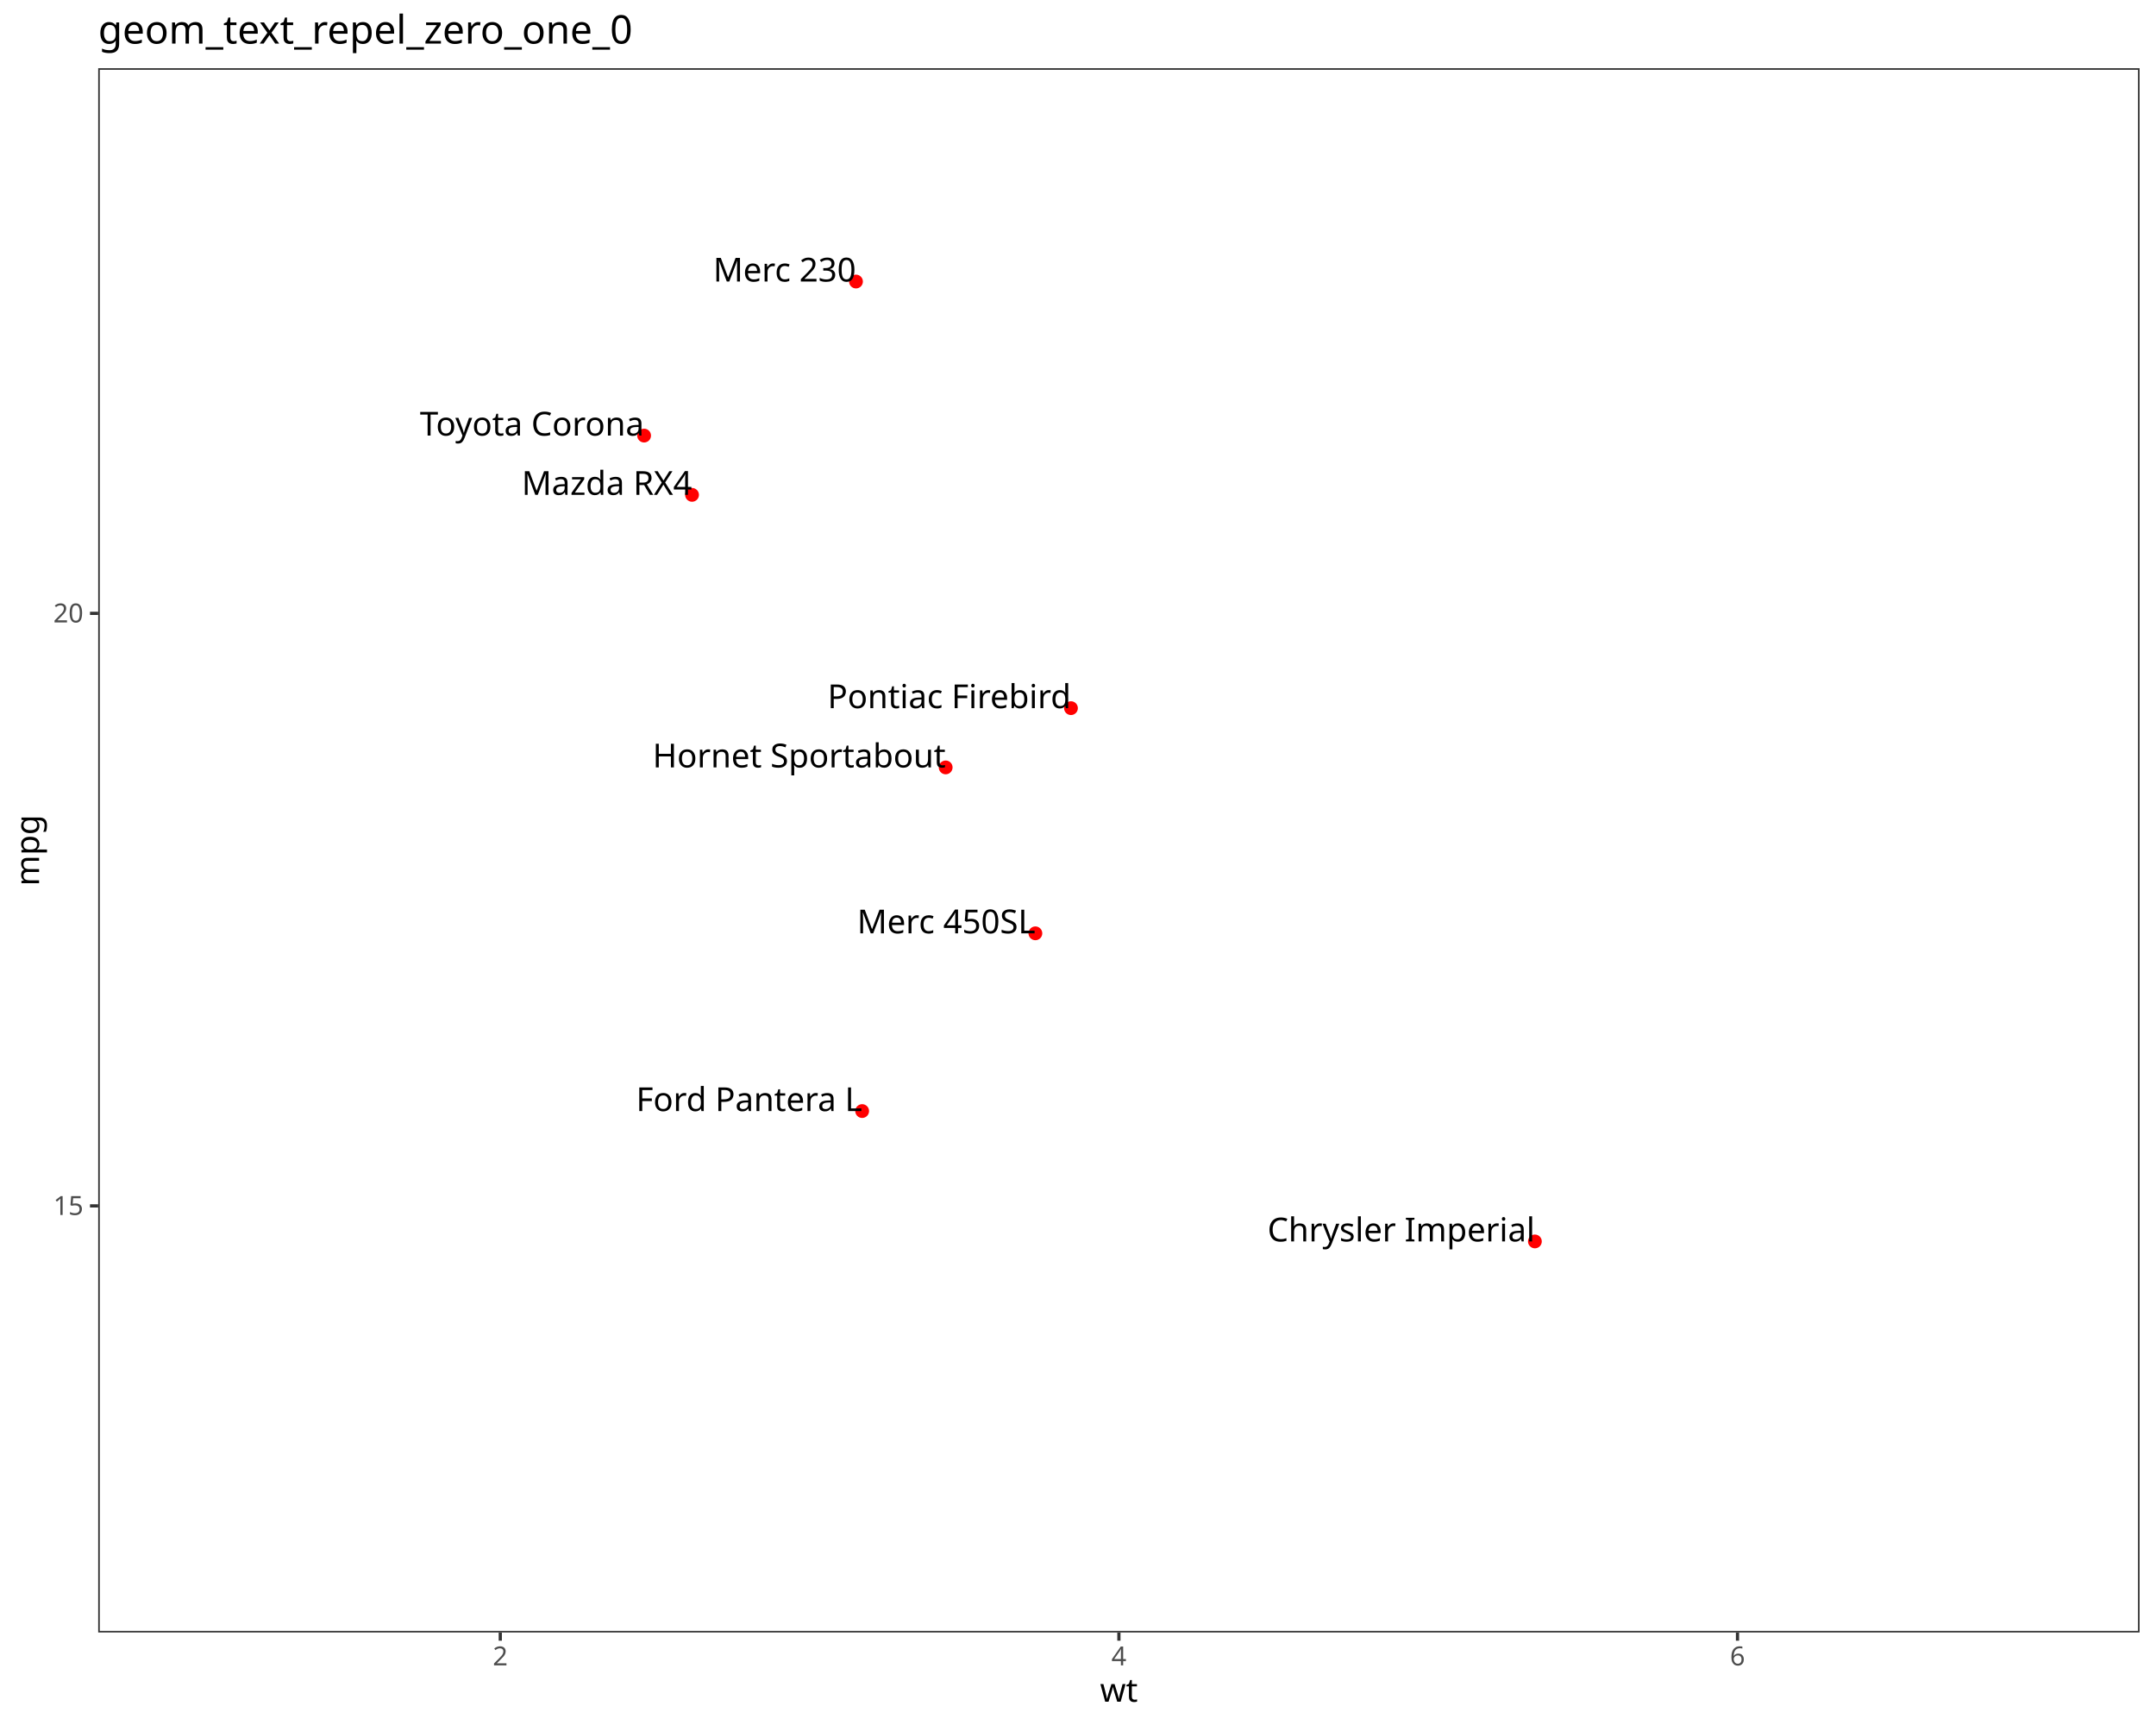
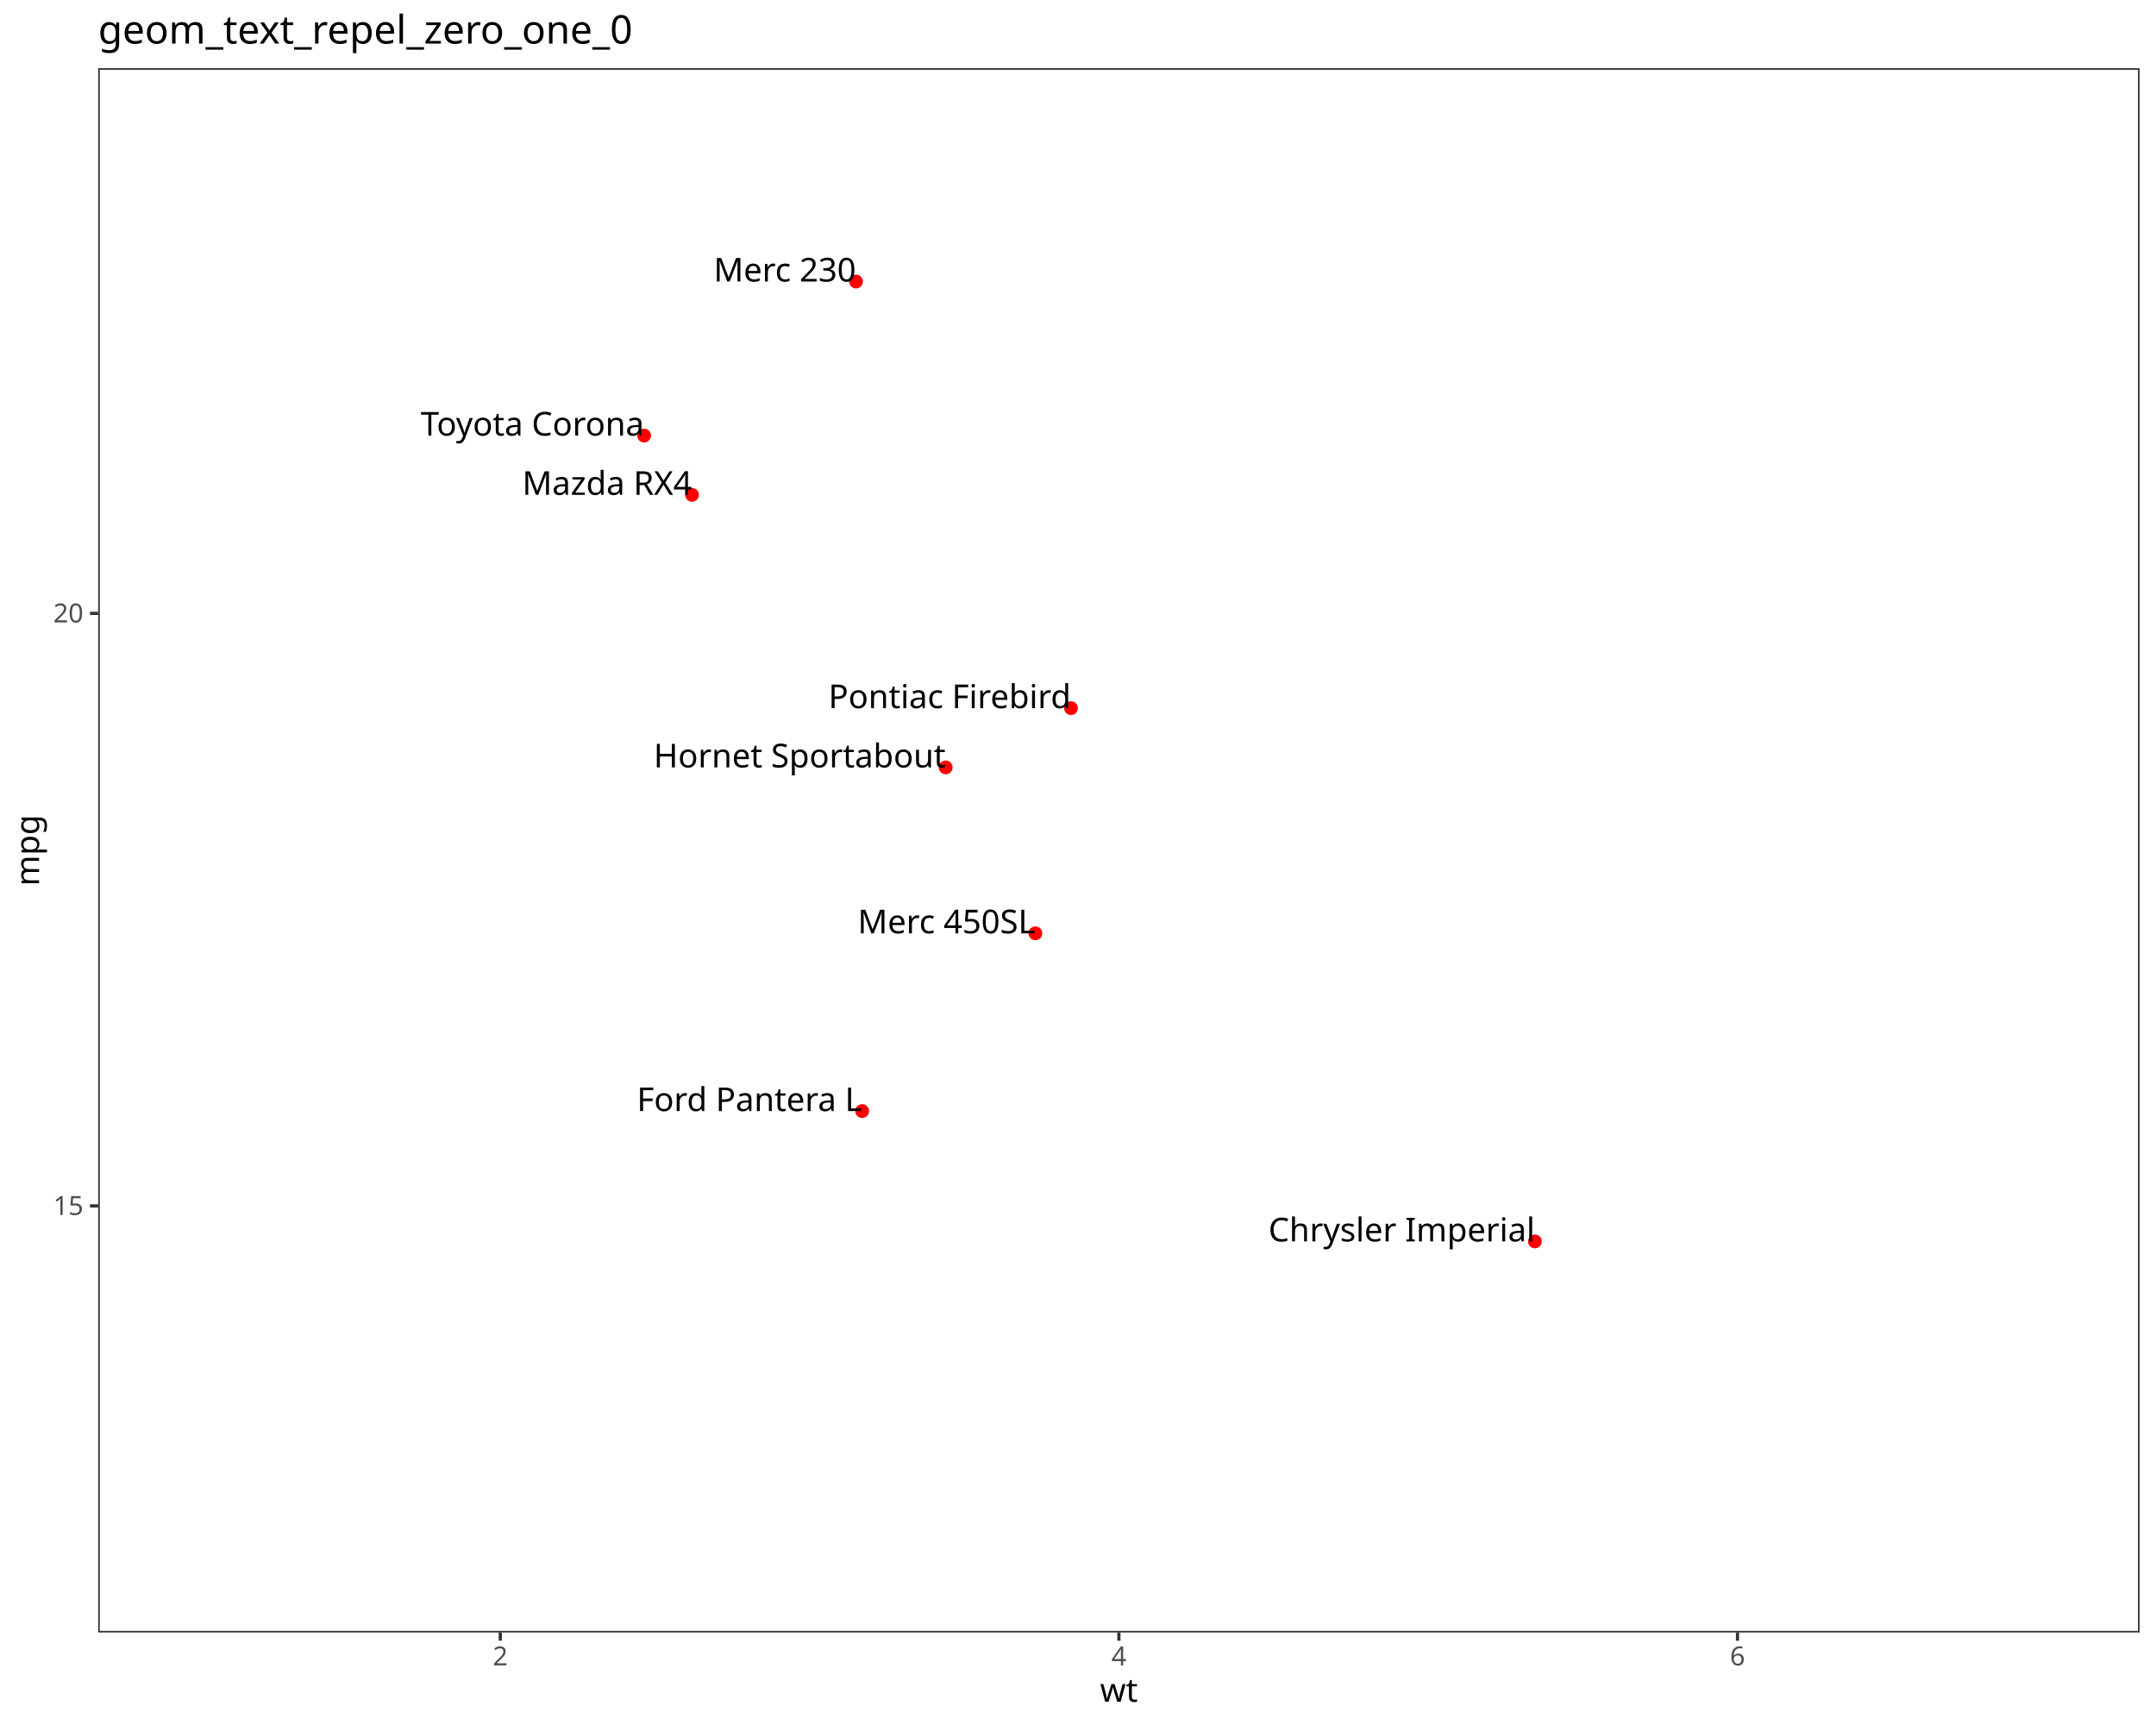
<svg xmlns="http://www.w3.org/2000/svg" class="svglite" data-engine-version="2.0" width="720.00pt" height="576.00pt" viewBox="0 0 720.00 576.00">
  <defs>
    <style type="text/css">
    .svglite line, .svglite polyline, .svglite polygon, .svglite path, .svglite rect, .svglite circle {
      fill: none;
      stroke: #000000;
      stroke-linecap: round;
      stroke-linejoin: round;
      stroke-miterlimit: 10.00;
    }
  </style>
  </defs>
  <rect width="100%" height="100%" style="stroke: none; fill: #FFFFFF;" />
  <defs>
    <clipPath id="cpMC4wMHw3MjAuMDB8MC4wMHw1NzYuMDA=">
      <rect x="0.00" y="0.00" width="720.00" height="576.00" />
    </clipPath>
  </defs>
  <g clip-path="url(#cpMC4wMHw3MjAuMDB8MC4wMHw1NzYuMDA=)">
    <rect x="0.00" y="0.00" width="720.00" height="576.00" style="stroke-width: 1.07; stroke: #FFFFFF; fill: #FFFFFF;" />
  </g>
  <defs>
    <clipPath id="cpMzIuNzl8NzE0LjUyfDIyLjc4fDU0NS4xMQ==">
      <rect x="32.79" y="22.78" width="681.73" height="522.33" />
    </clipPath>
  </defs>
  <g clip-path="url(#cpMzIuNzl8NzE0LjUyfDIyLjc4fDU0NS4xMQ==)">
    <rect x="32.79" y="22.78" width="681.73" height="522.33" style="stroke-width: 1.07; stroke: none; fill: #FFFFFF;" />
    <circle cx="231.11" cy="165.24" r="1.95" style="stroke-width: 0.71; stroke: #FF0000; fill: #FF0000;" />
    <circle cx="315.81" cy="256.25" r="1.95" style="stroke-width: 0.71; stroke: #FF0000; fill: #FF0000;" />
    <circle cx="285.86" cy="94.01" r="1.95" style="stroke-width: 0.71; stroke: #FF0000; fill: #FF0000;" />
    <circle cx="345.77" cy="311.65" r="1.95" style="stroke-width: 0.71; stroke: #FF0000; fill: #FF0000;" />
    <circle cx="512.58" cy="414.53" r="1.95" style="stroke-width: 0.71; stroke: #FF0000; fill: #FF0000;" />
    <circle cx="215.10" cy="145.45" r="1.95" style="stroke-width: 0.71; stroke: #FF0000; fill: #FF0000;" />
    <circle cx="357.65" cy="236.46" r="1.95" style="stroke-width: 0.71; stroke: #FF0000; fill: #FF0000;" />
    <circle cx="287.92" cy="371.00" r="1.95" style="stroke-width: 0.71; stroke: #FF0000; fill: #FF0000;" />
-     <text x="231.11" y="165.24" text-anchor="end" style="font-size: 11.04px; font-family: sans;" textLength="57.69px" lengthAdjust="spacingAndGlyphs">Mazda RX4</text>
-     <text x="315.81" y="256.25" text-anchor="end" style="font-size: 11.04px; font-family: sans;" textLength="90.22px" lengthAdjust="spacingAndGlyphs">Hornet Sportabout</text>
-     <text x="285.86" y="94.01" text-anchor="end" style="font-size: 11.04px; font-family: sans;" textLength="46.03px" lengthAdjust="spacingAndGlyphs">Merc 230</text>
-     <text x="345.77" y="311.65" text-anchor="end" style="font-size: 11.04px; font-family: sans;" textLength="59.53px" lengthAdjust="spacingAndGlyphs">Merc 450SL</text>
-     <text x="512.59" y="414.53" text-anchor="end" style="font-size: 11.04px; font-family: sans;" textLength="83.44px" lengthAdjust="spacingAndGlyphs">Chrysler Imperial</text>
-     <text x="215.10" y="145.45" text-anchor="end" style="font-size: 11.04px; font-family: sans;" textLength="73.03px" lengthAdjust="spacingAndGlyphs">Toyota Corona</text>
-     <text x="357.65" y="236.46" text-anchor="end" style="font-size: 11.04px; font-family: sans;" textLength="77.31px" lengthAdjust="spacingAndGlyphs">Pontiac Firebird</text>
-     <text x="287.92" y="371.00" text-anchor="end" style="font-size: 11.04px; font-family: sans;" textLength="73.64px" lengthAdjust="spacingAndGlyphs">Ford Pantera L</text>
+     <text x="231.11" y="165.24" text-anchor="end" style="font-size: 11.00px; font-family: sans;" textLength="57.49px" lengthAdjust="spacingAndGlyphs">Mazda RX4</text>
+     <text x="315.81" y="256.25" text-anchor="end" style="font-size: 11.00px; font-family: sans;" textLength="89.90px" lengthAdjust="spacingAndGlyphs">Hornet Sportabout</text>
+     <text x="285.86" y="94.01" text-anchor="end" style="font-size: 11.00px; font-family: sans;" textLength="45.86px" lengthAdjust="spacingAndGlyphs">Merc 230</text>
+     <text x="345.77" y="311.65" text-anchor="end" style="font-size: 11.00px; font-family: sans;" textLength="59.32px" lengthAdjust="spacingAndGlyphs">Merc 450SL</text>
+     <text x="512.59" y="414.53" text-anchor="end" style="font-size: 11.00px; font-family: sans;" textLength="83.14px" lengthAdjust="spacingAndGlyphs">Chrysler Imperial</text>
+     <text x="215.10" y="145.45" text-anchor="end" style="font-size: 11.00px; font-family: sans;" textLength="72.77px" lengthAdjust="spacingAndGlyphs">Toyota Corona</text>
+     <text x="357.65" y="236.46" text-anchor="end" style="font-size: 11.00px; font-family: sans;" textLength="77.04px" lengthAdjust="spacingAndGlyphs">Pontiac Firebird</text>
+     <text x="287.92" y="371.00" text-anchor="end" style="font-size: 11.00px; font-family: sans;" textLength="73.38px" lengthAdjust="spacingAndGlyphs">Ford Pantera L</text>
    <rect x="32.79" y="22.78" width="681.73" height="522.33" style="stroke-width: 1.07; stroke: #333333;" />
  </g>
  <g clip-path="url(#cpMC4wMHw3MjAuMDB8MC4wMHw1NzYuMDA=)">
    <text x="27.86" y="405.69" text-anchor="end" style="font-size: 8.80px; fill: #4D4D4D; font-family: sans;" textLength="9.79px" lengthAdjust="spacingAndGlyphs">15</text>
    <text x="27.86" y="207.84" text-anchor="end" style="font-size: 8.80px; fill: #4D4D4D; font-family: sans;" textLength="9.79px" lengthAdjust="spacingAndGlyphs">20</text>
    <polyline points="30.05,402.66 32.79,402.66 " style="stroke-width: 1.07; stroke: #333333; stroke-linecap: butt;" />
    <polyline points="30.05,204.81 32.79,204.81 " style="stroke-width: 1.07; stroke: #333333; stroke-linecap: butt;" />
    <polyline points="167.07,547.85 167.07,545.11 " style="stroke-width: 1.07; stroke: #333333; stroke-linecap: butt;" />
    <polyline points="373.66,547.85 373.66,545.11 " style="stroke-width: 1.07; stroke: #333333; stroke-linecap: butt;" />
    <polyline points="580.24,547.85 580.24,545.11 " style="stroke-width: 1.07; stroke: #333333; stroke-linecap: butt;" />
    <text x="167.07" y="556.10" text-anchor="middle" style="font-size: 8.80px; fill: #4D4D4D; font-family: sans;" textLength="4.89px" lengthAdjust="spacingAndGlyphs">2</text>
    <text x="373.66" y="556.10" text-anchor="middle" style="font-size: 8.80px; fill: #4D4D4D; font-family: sans;" textLength="4.89px" lengthAdjust="spacingAndGlyphs">4</text>
    <text x="580.24" y="556.10" text-anchor="middle" style="font-size: 8.80px; fill: #4D4D4D; font-family: sans;" textLength="4.89px" lengthAdjust="spacingAndGlyphs">6</text>
    <text x="373.66" y="568.24" text-anchor="middle" style="font-size: 11.00px; font-family: sans;" textLength="11.00px" lengthAdjust="spacingAndGlyphs">wt</text>
    <text transform="translate(13.05,283.95) rotate(-90)" text-anchor="middle" style="font-size: 11.00px; font-family: sans;" textLength="21.40px" lengthAdjust="spacingAndGlyphs">mpg</text>
    <text x="32.79" y="14.56" style="font-size: 13.20px; font-family: sans;" textLength="175.42px" lengthAdjust="spacingAndGlyphs">geom_text_repel_zero_one_0</text>
  </g>
</svg>
